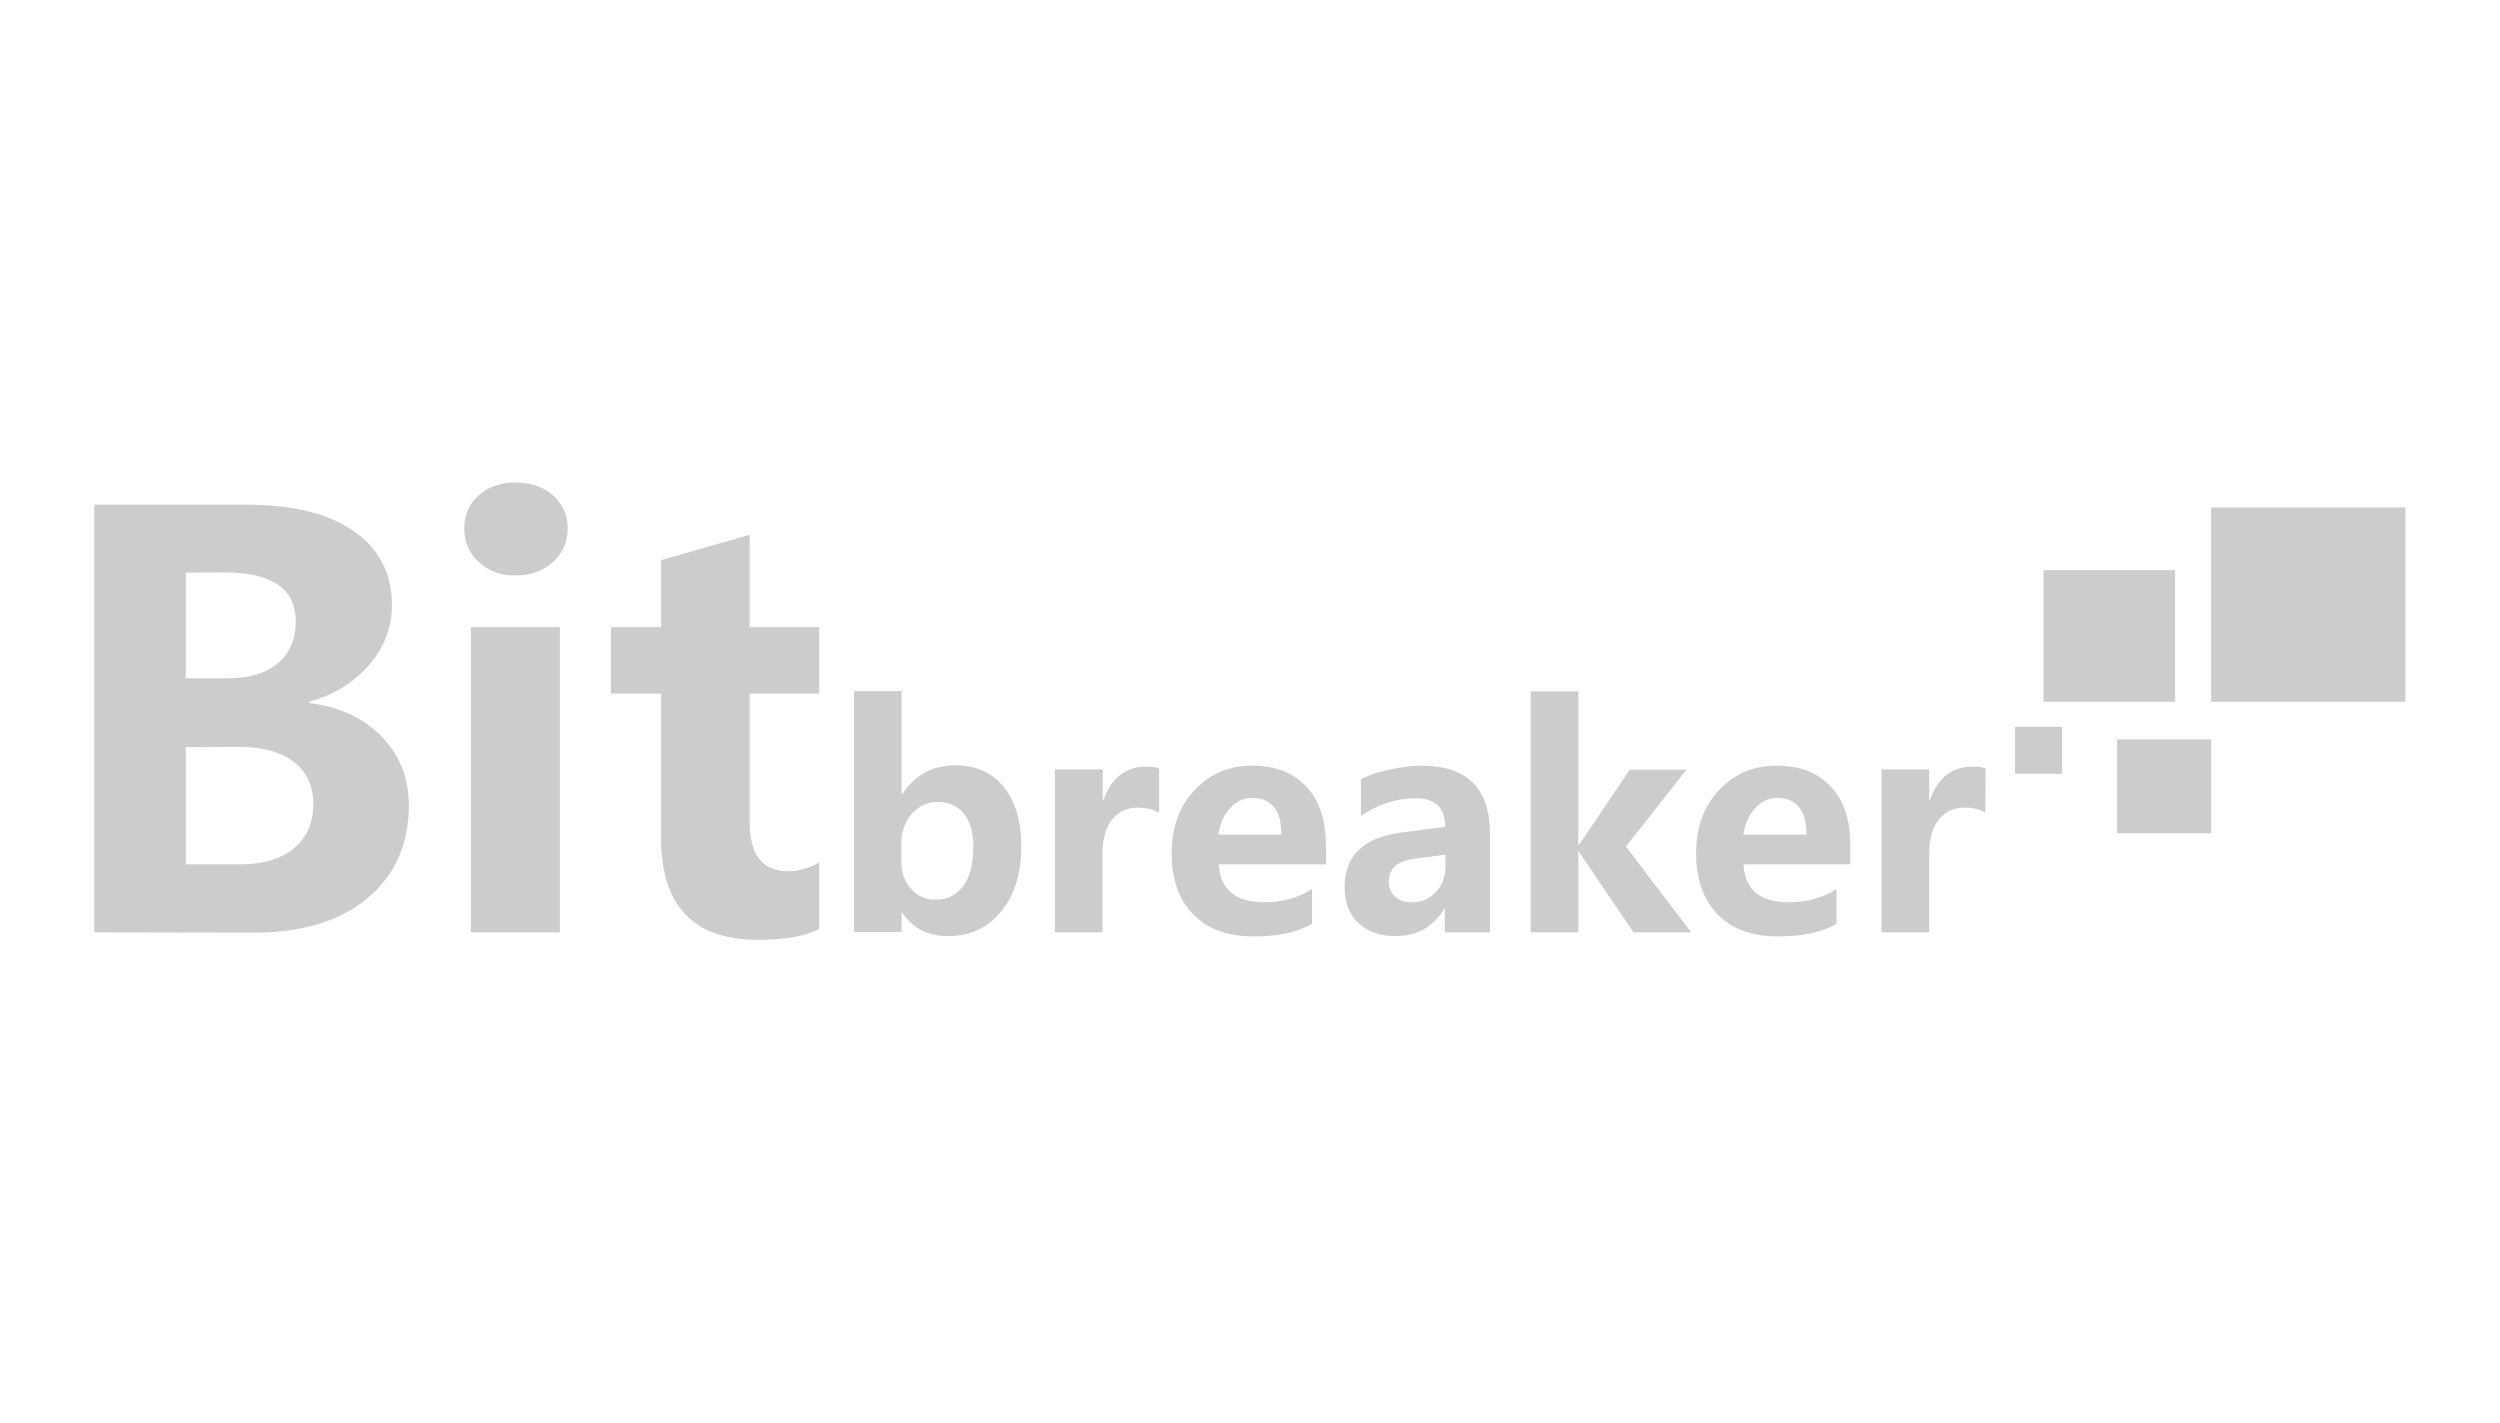
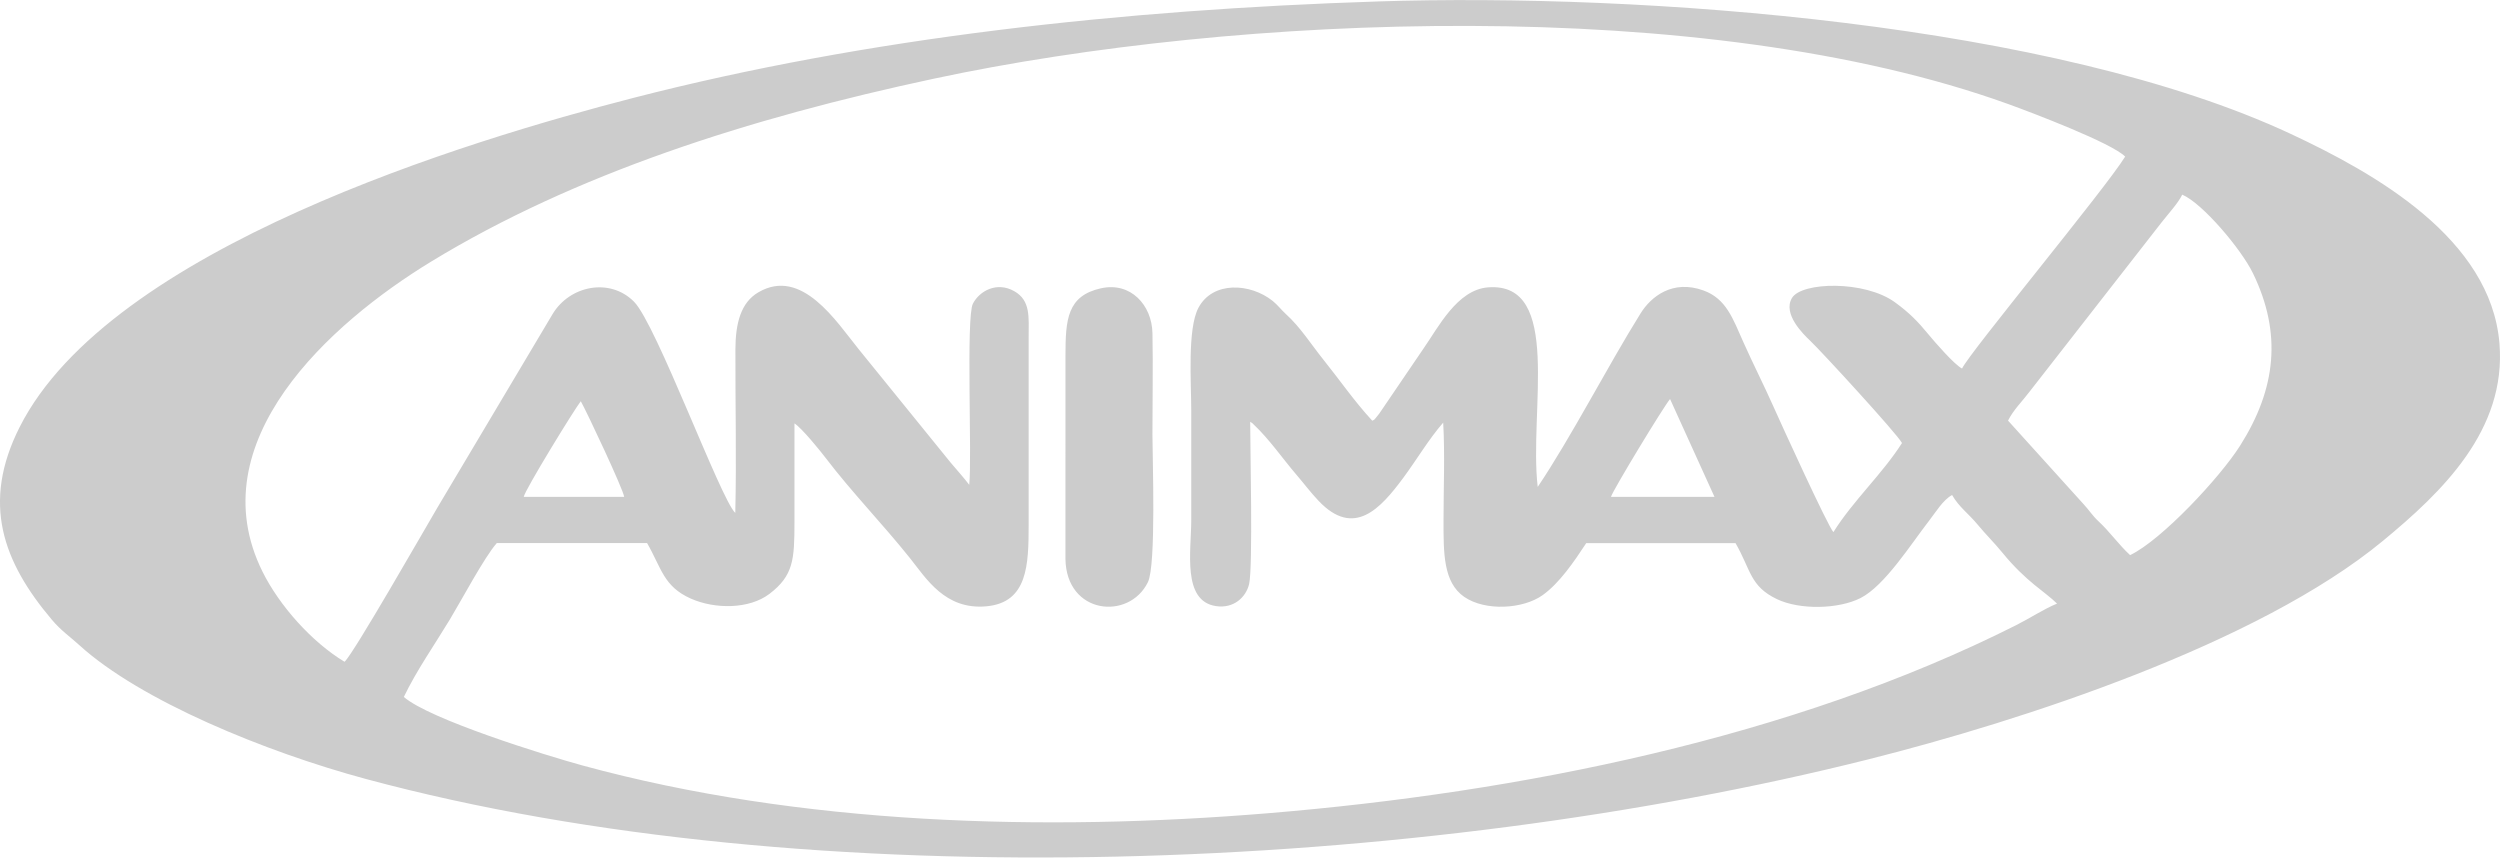
- <svg xmlns="http://www.w3.org/2000/svg" version="1.1" id="Calque_1" x="0px" y="0px" viewBox="349 -177 798 454" style="enable-background:new 349 -177 798 454;" xml:space="preserve">
-   <style type="text/css">
- 	.st0{opacity:0.2;}
- 	.st1{opacity:0.2;enable-background:new    ;}
- </style>
-   <g>
-     <g class="st0">
-       <path d="M379.1,120.6V-15.9h48.5c14.9,0,26.3,2.8,34.4,8.5c8,5.6,12.1,13.5,12.1,23.4c0,7.4-2.5,13.9-7.5,19.5    s-11.3,9.4-18.9,11.5v0.4c9.5,1.2,17.2,4.7,23,10.6c5.8,5.9,8.8,13.2,8.8,22.1c0,12.4-4.4,22.2-13.2,29.6    c-8.8,7.3-20.9,11-36.1,11L379.1,120.6L379.1,120.6z M408.3,5.8v33.7H422c6.6,0,11.9-1.6,15.7-4.8s5.7-7.6,5.7-13.3    c0-10.5-7.6-15.7-22.9-15.7L408.3,5.8L408.3,5.8z M408.3,61.5v37.4h17.3c7.3,0,13.1-1.7,17.2-5.1c4.1-3.4,6.2-8.1,6.2-14.2    c0-5.8-2.1-10.2-6.2-13.4c-4.1-3.2-10-4.8-17.5-4.8L408.3,61.5L408.3,61.5z" />
-       <path d="M497.2-8.3c0-4.3,1.5-7.9,4.6-10.6c3.1-2.7,7-4.1,11.8-4.1c4.9,0,8.9,1.4,12,4.2c3.1,2.8,4.6,6.3,4.6,10.5    c0,4.3-1.6,7.9-4.7,10.7c-3.1,2.8-7.1,4.3-11.9,4.3c-4.8,0-8.7-1.4-11.8-4.3C498.7-0.5,497.2-4.1,497.2-8.3z M499.3,120.6V23.2    h28.4v97.4H499.3z" />
-       <path d="M610.5,119.5c-4.3,2.3-10.8,3.5-19.5,3.5c-20.7,0-31-10.9-31-32.6v-46h-16V23.2h16V1.8l28.3-8.1v29.5h22.2v21.2h-22.2    v41.1c0,10.4,4.1,15.6,12.3,15.6c3.2,0,6.5-0.9,9.9-2.8V119.5z" />
-     </g>
-     <g class="st0">
-       <path d="M636.8,114.3v6.2h-15.2V43.6h15.2v32.9h0.2c4-6.1,9.6-9.2,17-9.2c6.5,0,11.7,2.3,15.4,6.9c3.7,4.6,5.6,10.9,5.6,18.9    c0,8.6-2.1,15.6-6.4,20.8c-4.3,5.3-9.9,7.9-17,7.9c-6.5,0-11.3-2.5-14.6-7.5L636.8,114.3L636.8,114.3z M636.7,98.1    c0,3.4,1,6.3,3.1,8.6c2,2.3,4.6,3.5,7.8,3.5c3.8,0,6.7-1.5,8.9-4.4c2.1-2.9,3.2-7.1,3.2-12.5c0-4.5-1-8-2.9-10.5    c-2.1-2.5-4.9-3.8-8.4-3.8c-3.4,0-6.2,1.3-8.4,3.8s-3.3,5.8-3.3,9.8V98.1z" />
-       <path d="M718.8,82.4c-1.8-1.1-4.1-1.6-6.7-1.6c-3.4,0-6.2,1.3-8.2,3.9c-2,2.6-3,6.2-3,10.9v25h-15.2v-52H701v9.8h0.2    c2.5-7.1,7.1-10.7,13.7-10.7c1.8,0,3.1,0.2,4.1,0.6v14.1H718.8z" />
-       <path d="M772.3,98.9H738c0.5,8.1,5.4,12.1,14.6,12.1c5.7,0,10.8-1.4,15.2-4.2v11.1c-4.7,2.7-10.9,4-18.6,4c-8.3,0-14.7-2.3-19.3-7    c-4.6-4.7-6.9-11.2-6.9-19.5s2.4-15,7.3-20.2c4.9-5.2,11-7.8,18.4-7.8s13.1,2.2,17.3,6.7s6.2,10.6,6.2,18.4    C772.3,92.5,772.3,98.9,772.3,98.9z M758,89.4c0-7.8-3.1-11.7-9.4-11.7c-2.6,0-4.9,1.1-6.9,3.2c-2,2.1-3.3,5-3.8,8.5H758z" />
-       <path d="M783.3,71.8c2.3-1.3,5.5-2.4,9.4-3.2s7.3-1.2,10.1-1.2c14.5,0,21.8,7.3,21.8,21.8v31.4h-14.4V113h-0.2    c-3.5,5.9-8.7,8.8-15.6,8.8c-4.9,0-8.9-1.4-11.8-4.2c-3-2.8-4.4-6.6-4.4-11.4c0-10,5.9-15.8,17.8-17.4l14.3-1.9    c0-6-3.1-9.1-9.4-9.1c-6.2,0-12,1.9-17.5,5.6V71.8H783.3z M800.5,97.1c-5.5,0.7-8.2,3.2-8.2,7.4c0,1.9,0.7,3.5,2,4.7    c1.3,1.2,3.1,1.8,5.4,1.8c3.1,0,5.7-1.1,7.7-3.3s3-4.9,3-8.2v-3.7L800.5,97.1z" />
-       <path d="M888.8,120.6h-18.4L853,94.9h-0.2v25.7h-15.2V43.7h15.2v49h0.2l16.2-24h18.1L868,93.2L888.8,120.6z" />
-       <path d="M939.7,98.9h-34.2C906,107,910.8,111,920,111c5.7,0,10.8-1.4,15.2-4.2v11.1c-4.7,2.7-10.9,4-18.6,4    c-8.3,0-14.7-2.3-19.3-7c-4.6-4.7-6.9-11.2-6.9-19.5s2.4-15,7.3-20.2s11-7.8,18.4-7.8c7.4,0,13.1,2.2,17.3,6.7    c4.2,4.5,6.2,10.6,6.2,18.4V98.9z M925.6,89.4c0-7.8-3.1-11.7-9.4-11.7c-2.6,0-4.9,1.1-6.9,3.2c-2,2.1-3.3,5-3.8,8.5H925.6z" />
-       <path d="M982.7,82.4c-1.8-1.1-4.1-1.6-6.7-1.6c-3.4,0-6.2,1.3-8.2,3.9c-2,2.6-3,6.2-3,10.9v25h-15.2v-52h15.2v9.8h0.2    c2.5-7.1,7.1-10.7,13.7-10.7c1.8,0,3.1,0.2,4.1,0.6L982.7,82.4L982.7,82.4z" />
-     </g>
-     <rect x="1001.3" y="5" class="st1" width="42" height="42" />
-     <rect x="1054.8" y="-15" class="st1" width="62" height="62" />
-     <rect x="1024.8" y="59" class="st1" width="30" height="30" />
-     <rect x="992.2" y="55" class="st1" width="15" height="15" />
+ <svg xmlns="http://www.w3.org/2000/svg" xml:space="preserve" width="2.711in" height="0.93in" version="1.1" style="shape-rendering:geometricPrecision; text-rendering:geometricPrecision; image-rendering:optimizeQuality; fill-rule:evenodd; clip-rule:evenodd" viewBox="0 0 978.3 335.52">
+   <defs>
+     <style type="text/css">
+    
+     .fil0 {fill:black;fill-opacity:0.2}
+    
+   </style>
+   </defs>
+   <g id="Layer_x0020_1">
+     <path class="fil0" d="M538.86 0.54c-99.41,3.22 -199.19,14.07 -291.1,37.75 -64.68,16.67 -204.75,58.86 -240.07,128.79 -14.99,29.69 -6.63,52.65 12.62,75.41 3.65,4.31 6.76,6.32 10.73,9.93 23.84,21.69 72.81,41.77 112.19,52.38 175.05,47.16 412.41,36.37 587.65,-7.63 60.39,-15.16 152.75,-45.27 201.49,-85.47 23.33,-19.24 48.5,-43.45 45.72,-77.34 -3.38,-41.09 -48.72,-66.6 -81.63,-81.98 -92.74,-43.33 -253.07,-55.23 -357.6,-51.85zm-107.99 112.22c-13.23,2.94 -13.93,12.13 -13.93,26.37l-0.01 79.53c0.32,21.84 24.93,24.17 32.27,9.11 3.28,-6.72 1.77,-48.62 1.77,-57.63 0,-13.18 0.26,-26.62 0.01,-39.77 -0.21,-11.07 -8.56,-20.17 -20.11,-17.6zm-225.92 81.64l39.3 0c-0.28,-2.81 -14.62,-33.26 -16.97,-37.43 -2.38,2.93 -22.03,34.96 -22.33,37.43zm425.46 -0.02l40.5 0.01 -17.38 -38.28c-2.42,2.77 -22.56,35.98 -23.12,38.27zm-495.55 64.51c3.42,-3 31.52,-52.19 36.32,-60.32l45.08 -75.74c6.68,-11.09 22.35,-14.35 31.84,-4.81 8.75,8.79 33.93,77.4 39.63,82.66 0.51,-21.16 -0.01,-42.75 0.05,-63.97 0.03,-10.2 2.09,-18.36 9.01,-22.38 16.99,-9.9 30.52,11.53 39.24,22.29l35.95 44.33c2.15,2.57 5.24,5.99 7.3,8.73 1.15,-10.38 -1.31,-65.64 1.44,-70.9 2.65,-5.07 9.43,-8.7 16.17,-4.88 6.46,3.66 5.65,10.1 5.64,18.07l0 73.14c0,15.94 -0.36,30.61 -16.51,32.11 -16.2,1.5 -23.58,-10.91 -29.96,-18.89 -10.6,-13.26 -22.83,-25.85 -33.05,-39.28 -2.07,-2.72 -9.2,-11.53 -12.12,-13.41 0,12.89 -0,25.79 0,38.68 0,14.59 -0.4,20.87 -9.77,28.02 -7.93,6.05 -21.36,6.06 -30.83,1.84 -10.64,-4.74 -11.43,-11.9 -17.07,-21.7l-58.82 0c-4.79,5.4 -13.96,22.61 -18.37,29.91 -5.84,9.66 -13.14,20.12 -18,30.3 10.04,8.76 55.4,22.85 69.97,26.83 85.26,23.27 180.49,25.95 268.59,18.64 97.74,-8.12 204.51,-29.32 292.25,-73.5 5.49,-2.76 11.03,-6.43 16.12,-8.5 -4.8,-4.76 -12.05,-8.49 -21.42,-19.97 -3.18,-3.89 -6.49,-7.11 -9.7,-11 -3.49,-4.22 -7.28,-6.85 -9.95,-11.52 -3.52,1.89 -6.39,6.7 -8.93,9.97 -7.06,9.07 -17.38,25.52 -26.9,30.35 -8.66,4.39 -23.79,4.69 -32.71,0.42 -10.59,-5.06 -10.16,-11.41 -16.2,-21.91l-58.42 -0.01c-4.78,7.29 -10.48,15.65 -17.04,20.34 -7.72,5.53 -22.51,6.34 -30.69,0.71 -8.27,-5.69 -8.12,-17.28 -8.12,-30.01 0,-12.31 0.57,-26.05 -0.13,-38.19 -5.67,6.5 -10.45,14.64 -15.65,21.65 -8.84,11.92 -19.23,23.62 -33.12,8.95 -3.23,-3.41 -5.64,-6.69 -8.75,-10.31 -5.31,-6.2 -10.42,-13.67 -16.49,-19.41 -1.07,-1.01 -0.2,-0.36 -1.52,-1.2 -0.02,8.88 1.13,57.02 -0.42,63.51 -1.22,5.11 -5.99,9.66 -12.97,8.61 -13.33,-2.01 -9.67,-21.63 -9.67,-33.61 0,-14.31 0,-28.62 0,-42.93 0,-10.73 -1.56,-31.97 2.81,-40.19 5.61,-10.55 20.32,-9.68 29.05,-2.69 1.92,1.54 3.5,3.62 5.18,5.14 5.68,5.14 9.91,11.92 14.71,17.89 6.39,7.96 12.13,16.32 19.09,23.84 1.44,-0.78 0.08,0.24 1.34,-1.04 0.05,-0.05 1.33,-1.64 1.41,-1.77l17.38 -25.56c5.66,-8.05 13.05,-22.86 25.14,-23.81 29.33,-2.28 15.97,48.52 19.47,78.09 13.11,-19.48 27.21,-46.99 40.28,-67.95 4.05,-6.49 12.47,-13.32 24.6,-8.92 8.87,3.22 11.46,10.93 15.59,20.2 3.8,8.53 7.87,16.47 11.64,24.94 2.87,6.46 21.48,47.25 23.6,49.41 7.68,-12.29 19.14,-22.74 26.84,-34.86 -1.85,-3.53 -31.5,-35.84 -36.01,-40.1 -2.61,-2.47 -10.76,-10.42 -7.05,-16.65 3.76,-6.32 28.43,-6.96 40.3,1.68 5.56,4.04 8.95,7.49 13.01,12.44 2.43,2.96 10.25,11.97 13.24,13.48 3.1,-6.47 56.08,-70.33 63.84,-82.93 -5.12,-5.26 -36.31,-17.15 -45.87,-20.6 -119.24,-42.96 -301.98,-35.17 -420.09,-9.94 -73.06,15.6 -141,37.52 -196.98,71.65 -39.62,24.15 -91.12,70.54 -65.97,121.28 6.62,13.35 19.31,27.59 32.1,35.29zm650.93 -94.33l29.47 32.59c2.27,2.42 3.53,4.58 5.93,6.81 4.48,4.15 7.95,9.18 12.36,13.23 12.31,-5.88 35.2,-30.4 43.1,-42.91 14.04,-22.23 16.4,-43.82 5,-67.34 -4.61,-9.52 -19.82,-27.47 -27.7,-30.81 -1.53,3.26 -5.55,7.6 -8.11,10.89l-51.55 66.1c-2.83,3.78 -6.4,7.2 -8.51,11.44z" />
  </g>
</svg>
